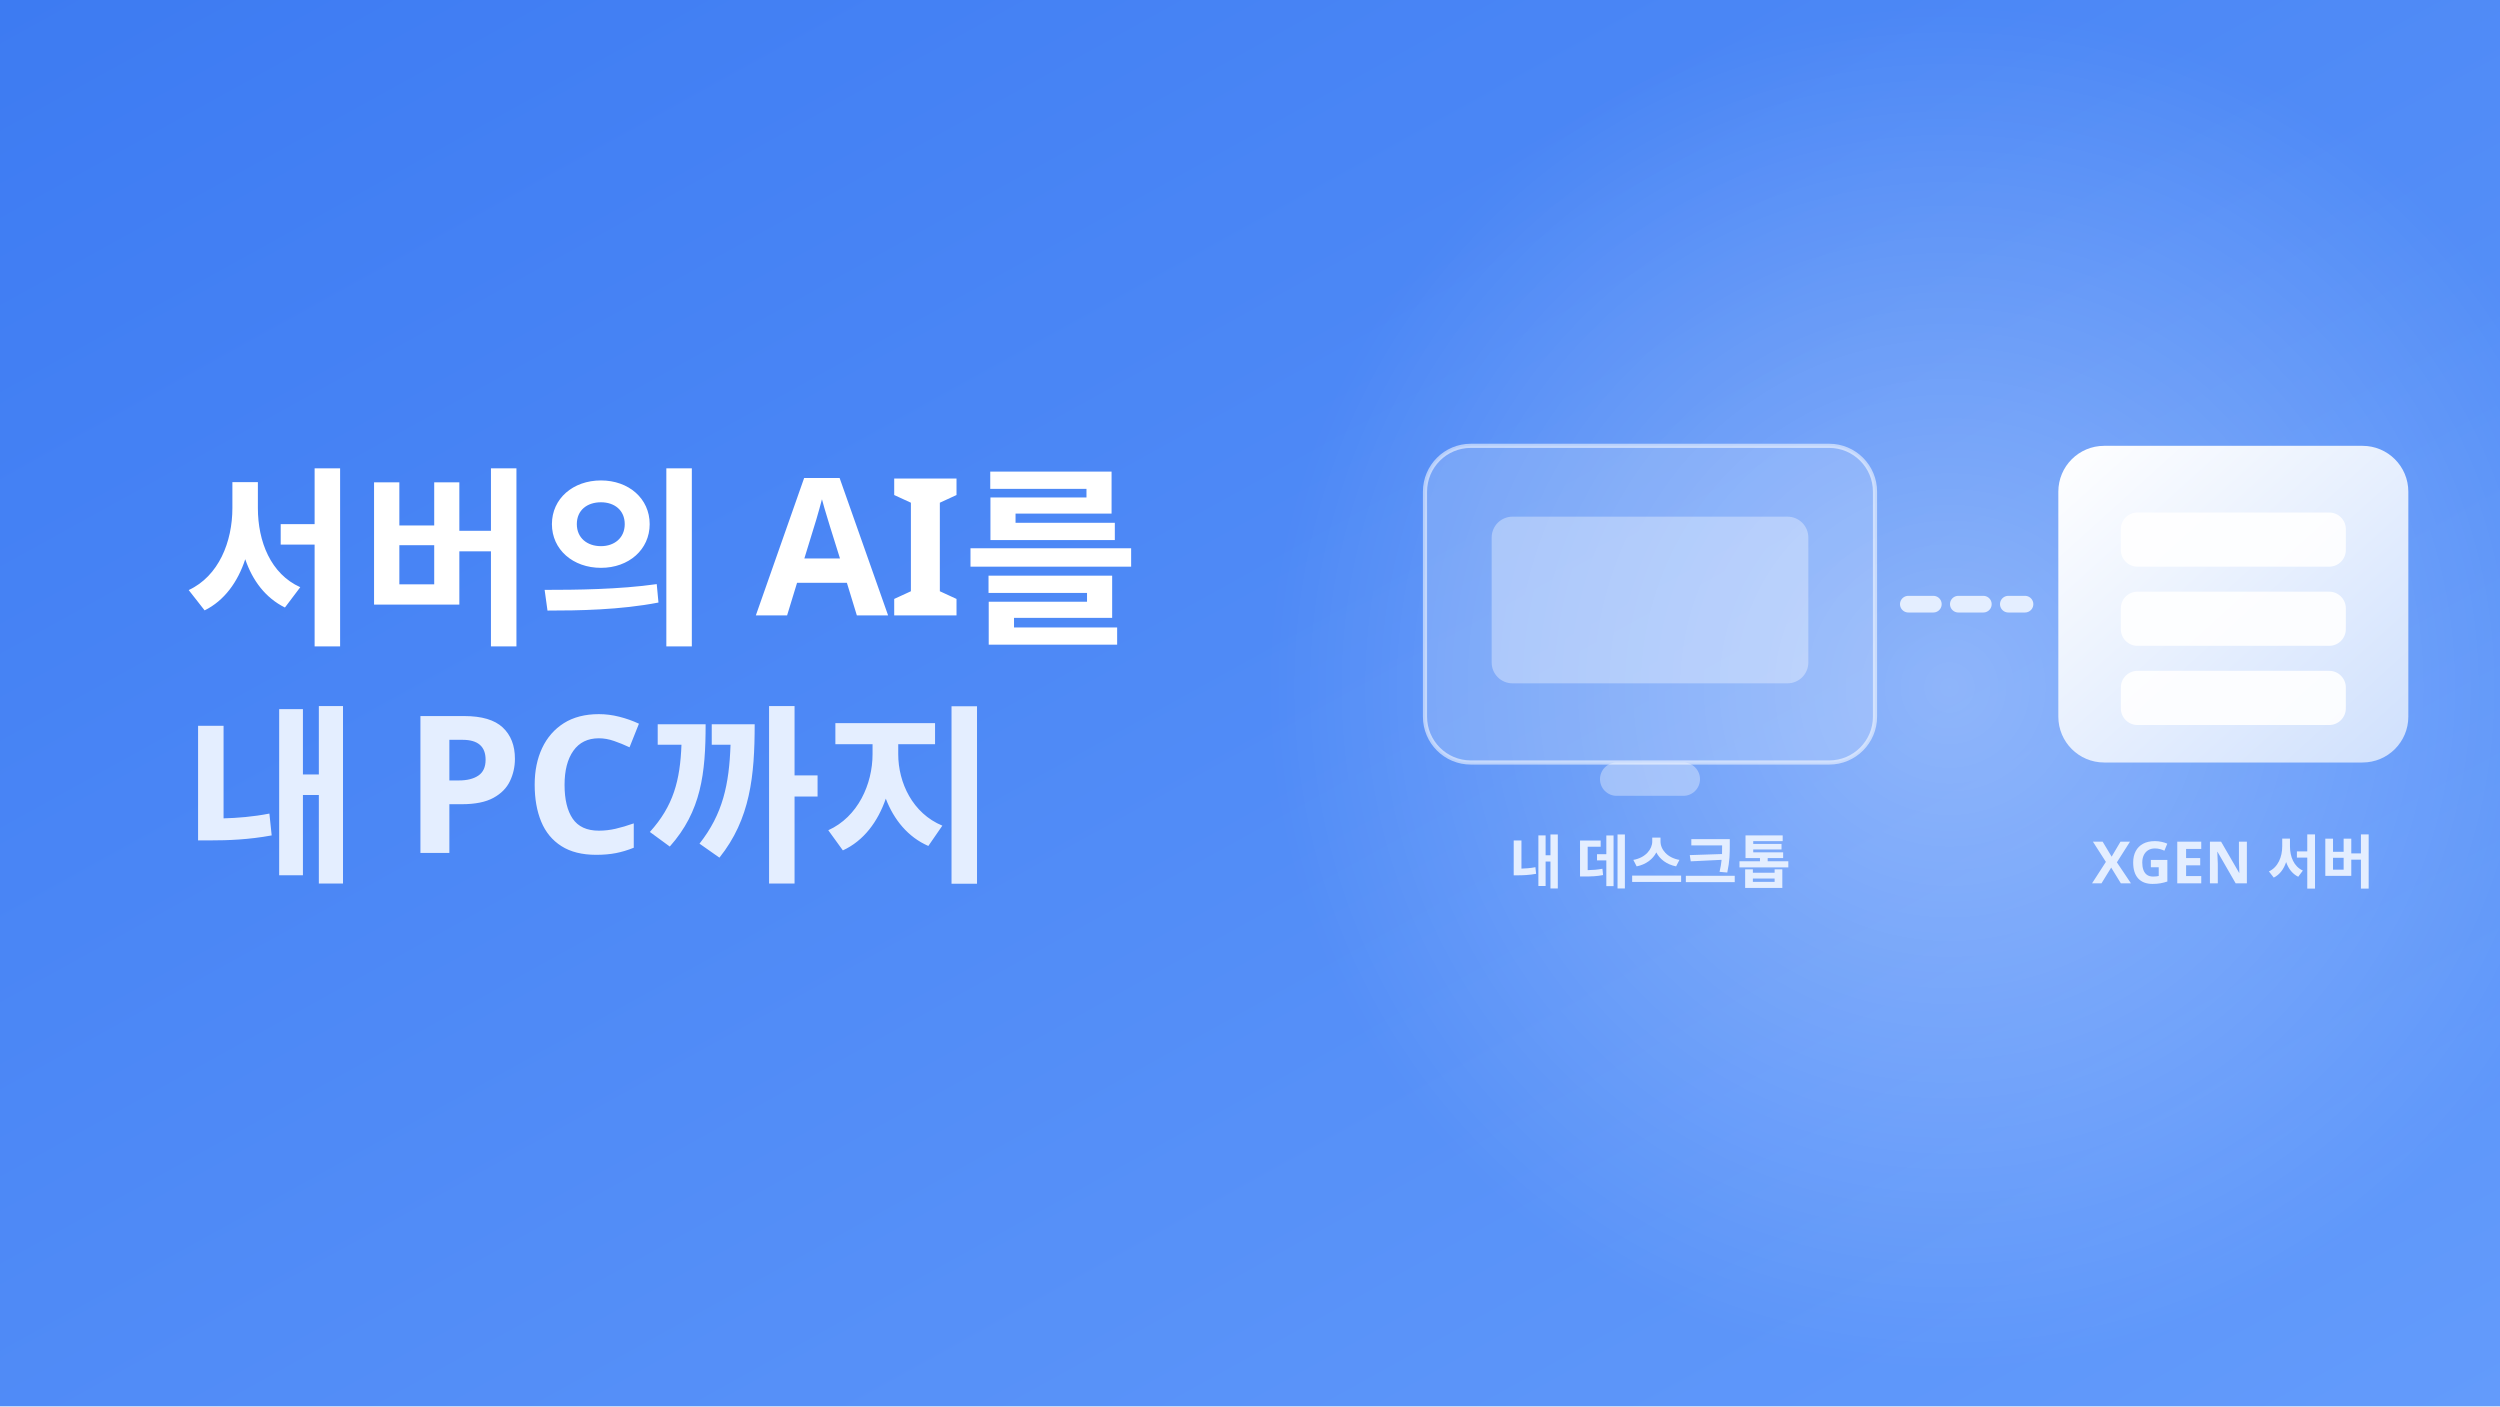
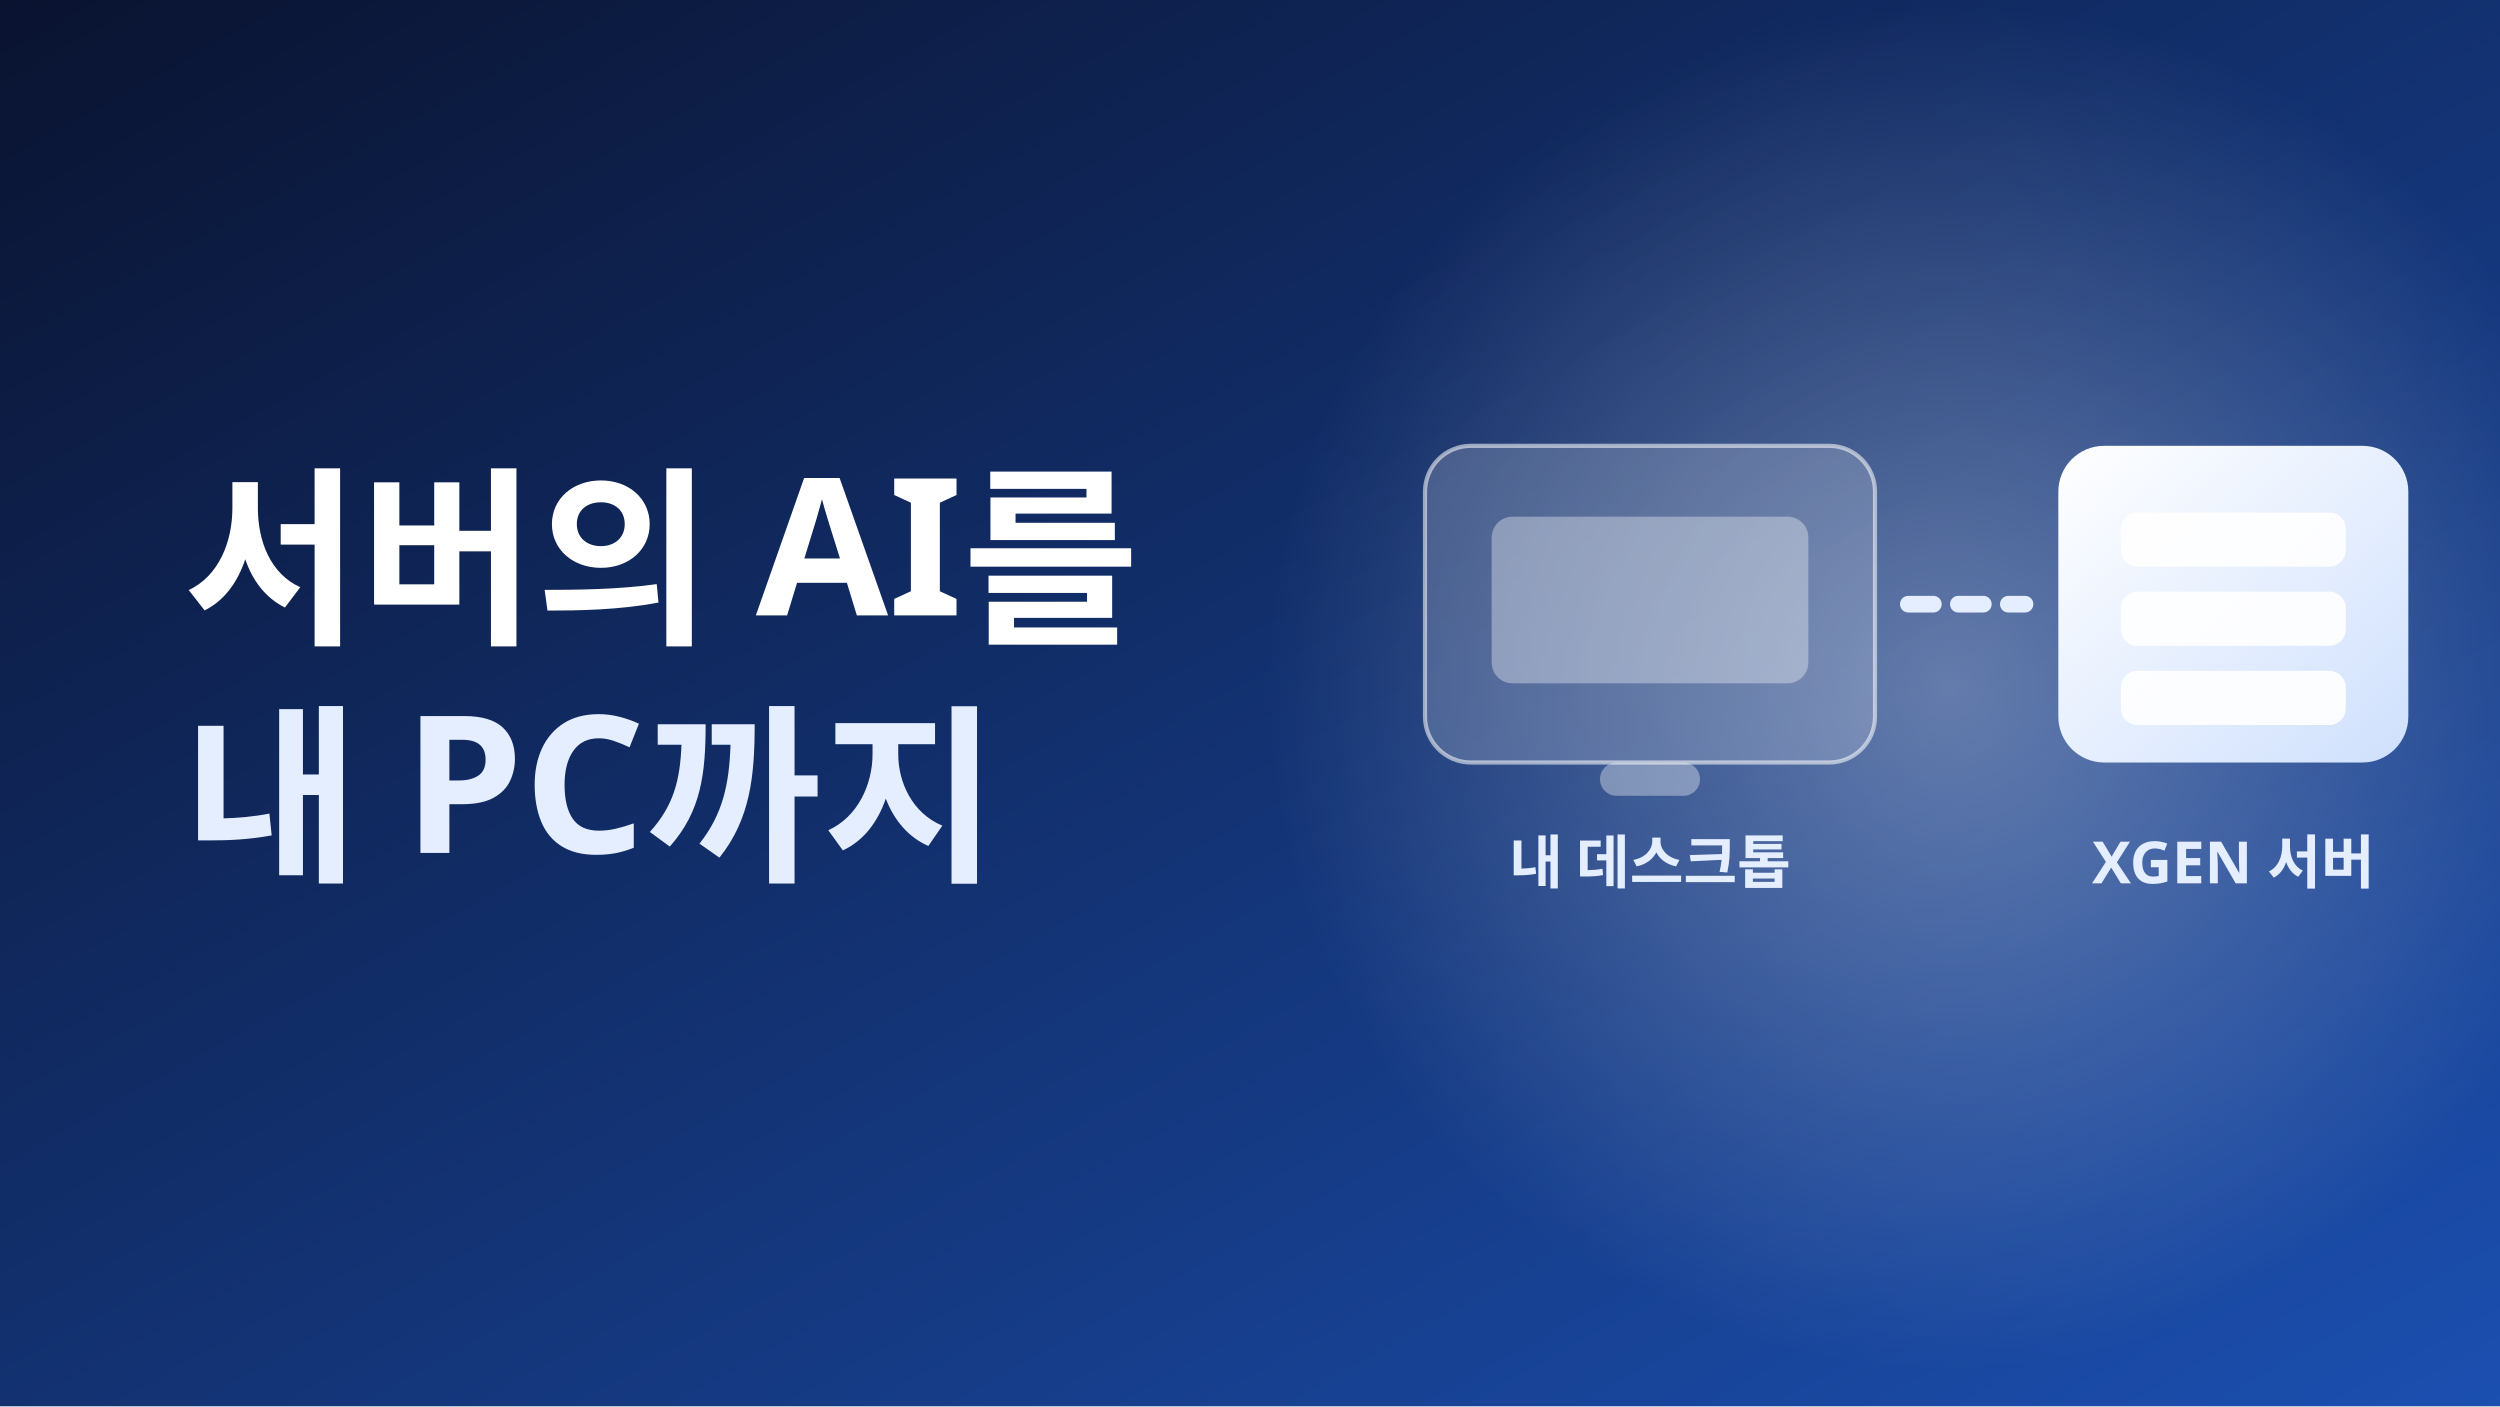
<svg xmlns="http://www.w3.org/2000/svg" viewBox="0 0 1200 675" role="img" aria-label="XGEN DeX — 서버에서 실행되는 Agent 를 내 데스크톱까지 잇는다">
  <defs>
    <linearGradient id="bg" x1="0" y1="0" x2="1" y2="1">
-       <stop offset="0" stop-color="#3d7bf2" />
-       <stop offset="1" stop-color="#639bfb" />
+       <stop offset="0" stop-color="#0a1330" />
+       <stop offset="1" stop-color="#1b4fb0" />
    </linearGradient>
    <linearGradient id="badge" x1="0" y1="0" x2="1" y2="1">
      <stop offset="0" stop-color="#ffffff" />
      <stop offset="1" stop-color="#cfe0fd" />
    </linearGradient>
    <radialGradient id="glow" cx="50%" cy="50%" r="50%">
      <stop offset="0" stop-color="#ffffff" stop-opacity="0.34" />
      <stop offset="1" stop-color="#ffffff" stop-opacity="0" />
    </radialGradient>
  </defs>
  <rect width="1200" height="675" fill="url(#bg)" />
  <circle cx="936" cy="330" r="330" fill="url(#glow)" />
  <text x="88" y="302" font-family="Pretendard,'Pretendard Variable','Malgun Gothic','Apple SD Gothic Neo','Noto Sans KR',sans-serif" font-size="92" font-weight="800" fill="#ffffff">서버의 AI를</text>
  <text x="88" y="416" font-family="Pretendard,'Pretendard Variable','Malgun Gothic','Apple SD Gothic Neo','Noto Sans KR',sans-serif" font-size="92" font-weight="800" fill="#e4eeff">내 PC까지</text>
  <rect x="684" y="214" width="216" height="152" rx="22" fill="#ffffff2e" stroke="#ffffff8c" stroke-width="2" />
  <rect x="716" y="248" width="152" height="80" rx="10" fill="#ffffff59" />
  <rect x="768" y="366" width="48" height="16" rx="8" fill="#ffffff59" />
  <text x="792" y="424" text-anchor="middle" font-family="Pretendard,'Pretendard Variable','Malgun Gothic','Apple SD Gothic Neo','Noto Sans KR',sans-serif" font-size="28" font-weight="600" fill="#e4eeff">내 데스크톱</text>
  <path d="M916 290 L 972 290" stroke="#e4eeff" stroke-width="8" stroke-linecap="round" stroke-dasharray="12 12" />
  <rect x="988" y="214" width="168" height="152" rx="22" fill="url(#badge)" />
  <g fill="#ffffff" opacity="0.9">
    <rect x="1018" y="246" width="108" height="26" rx="8" />
    <rect x="1018" y="284" width="108" height="26" rx="8" />
    <rect x="1018" y="322" width="108" height="26" rx="8" />
  </g>
  <text x="1072" y="424" text-anchor="middle" font-family="Pretendard,'Pretendard Variable','Malgun Gothic','Apple SD Gothic Neo','Noto Sans KR',sans-serif" font-size="28" font-weight="600" fill="#e4eeff">XGEN 서버</text>
</svg>
